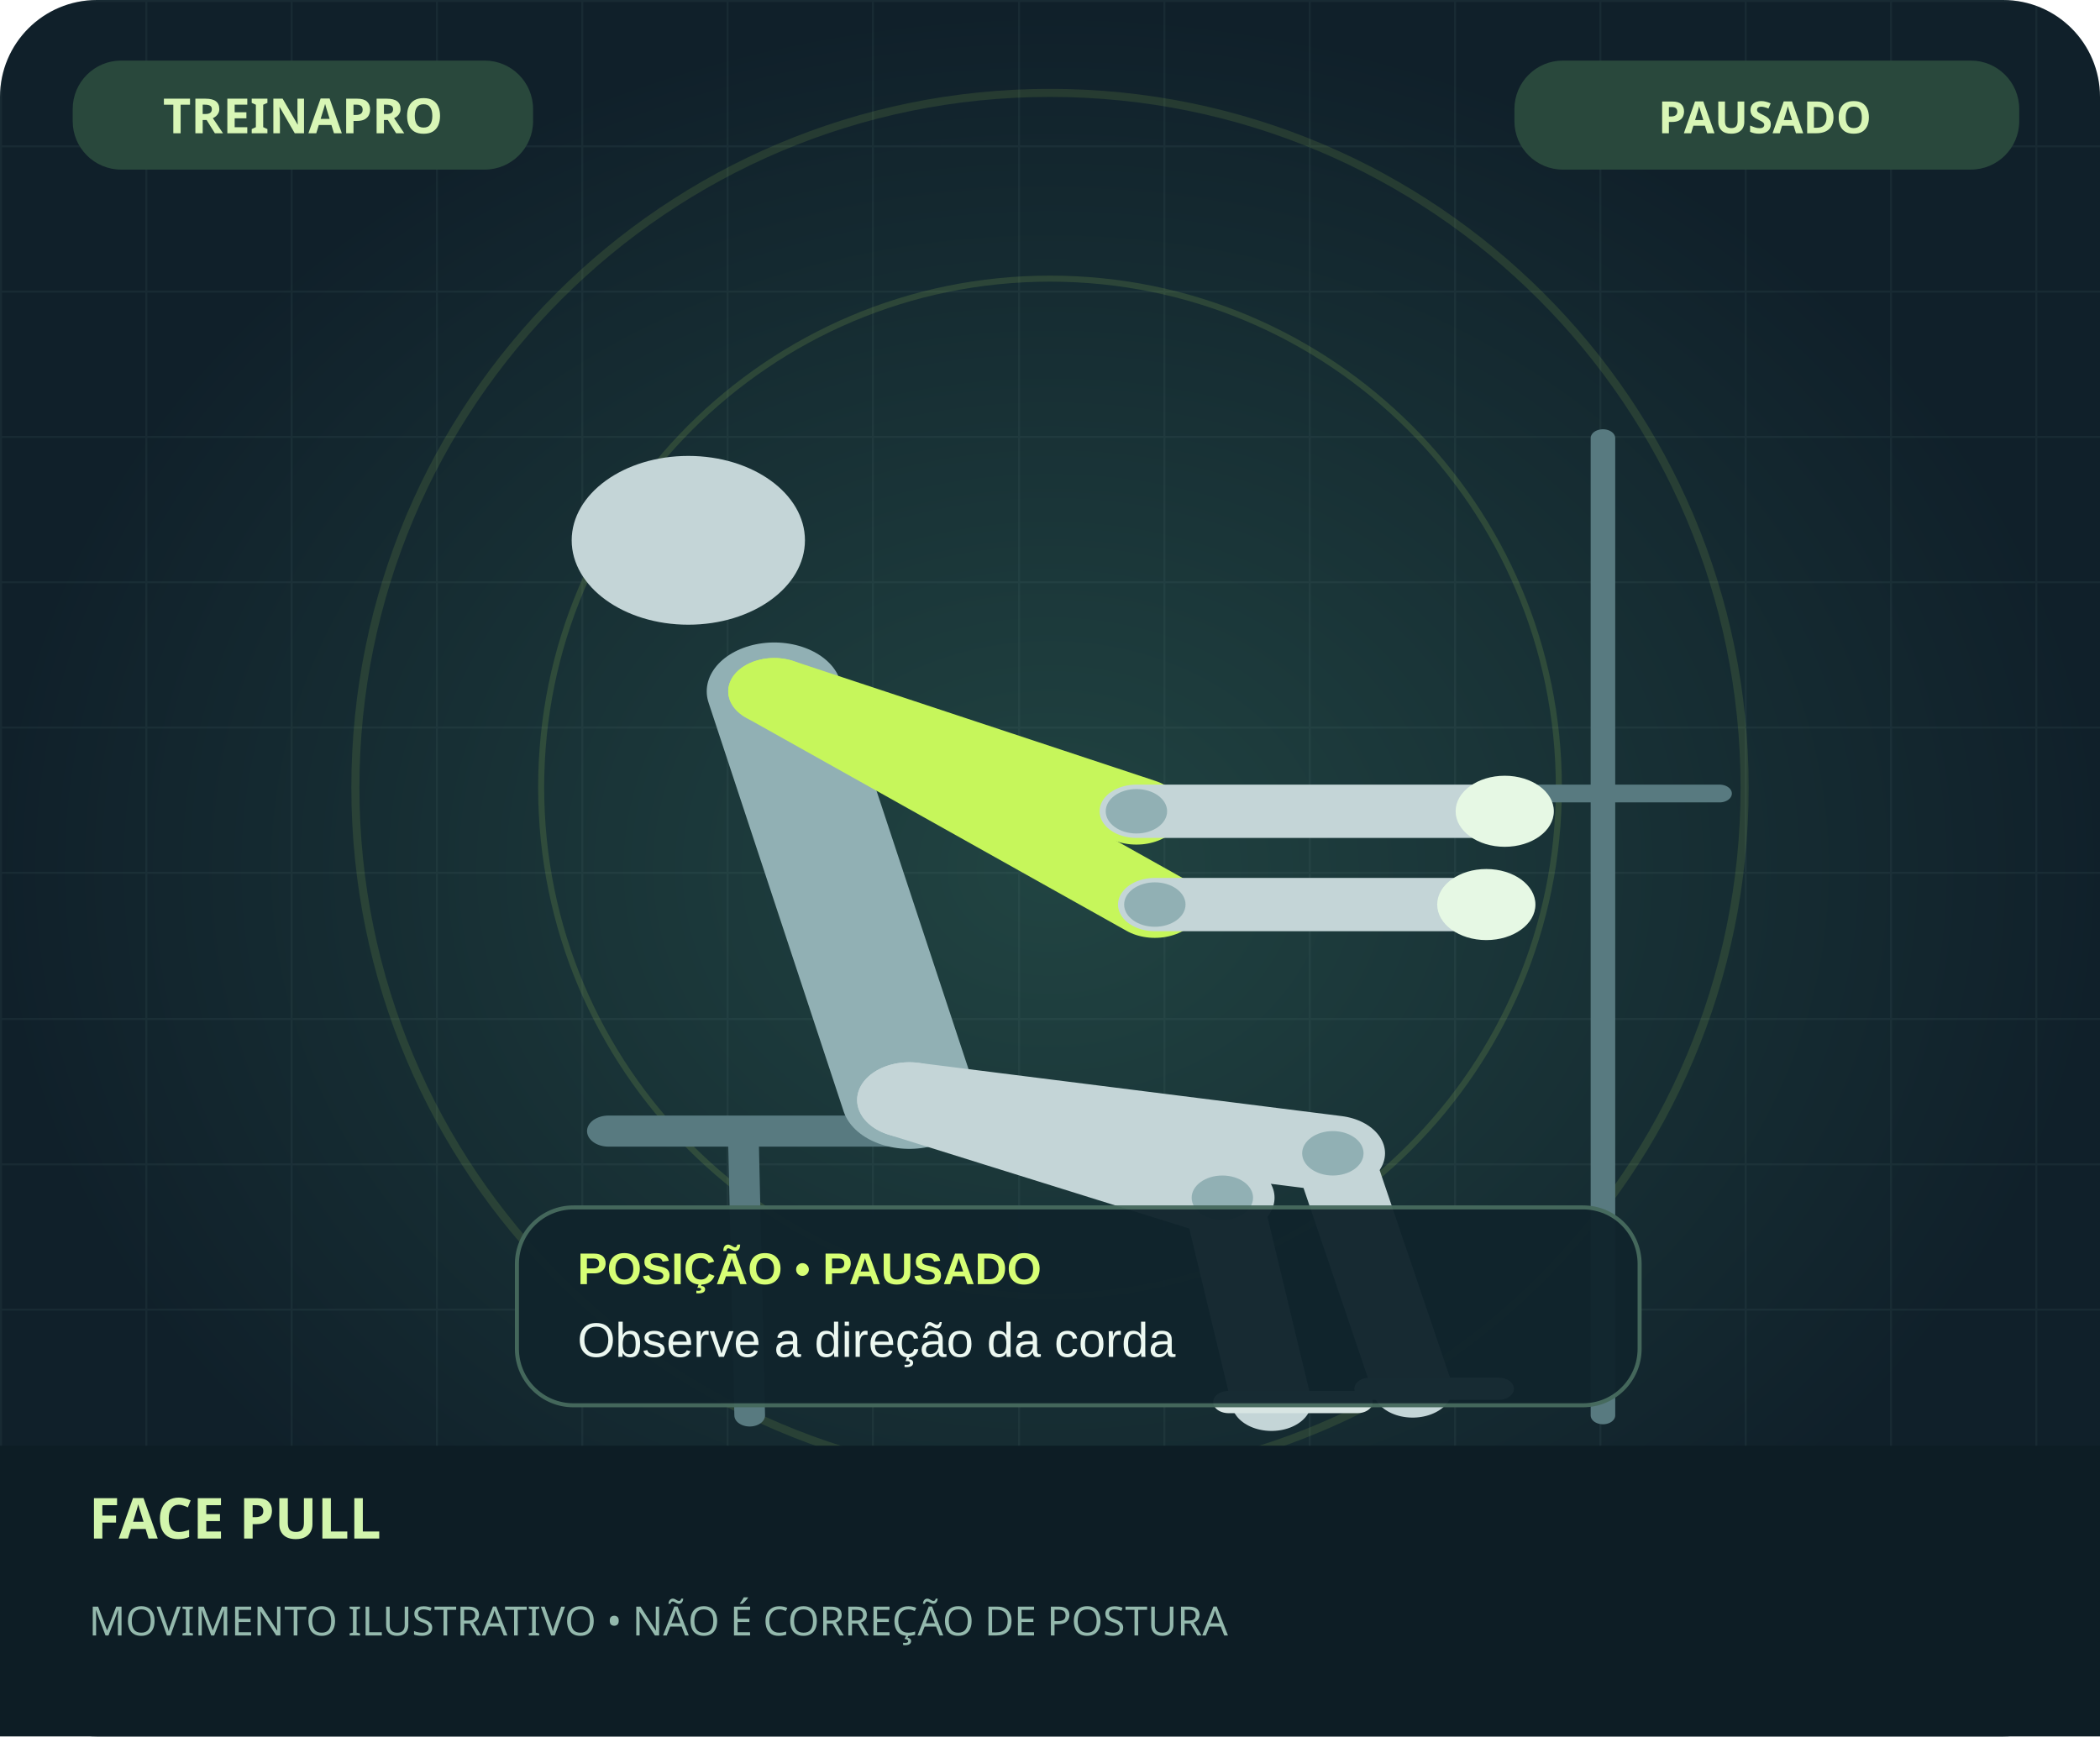
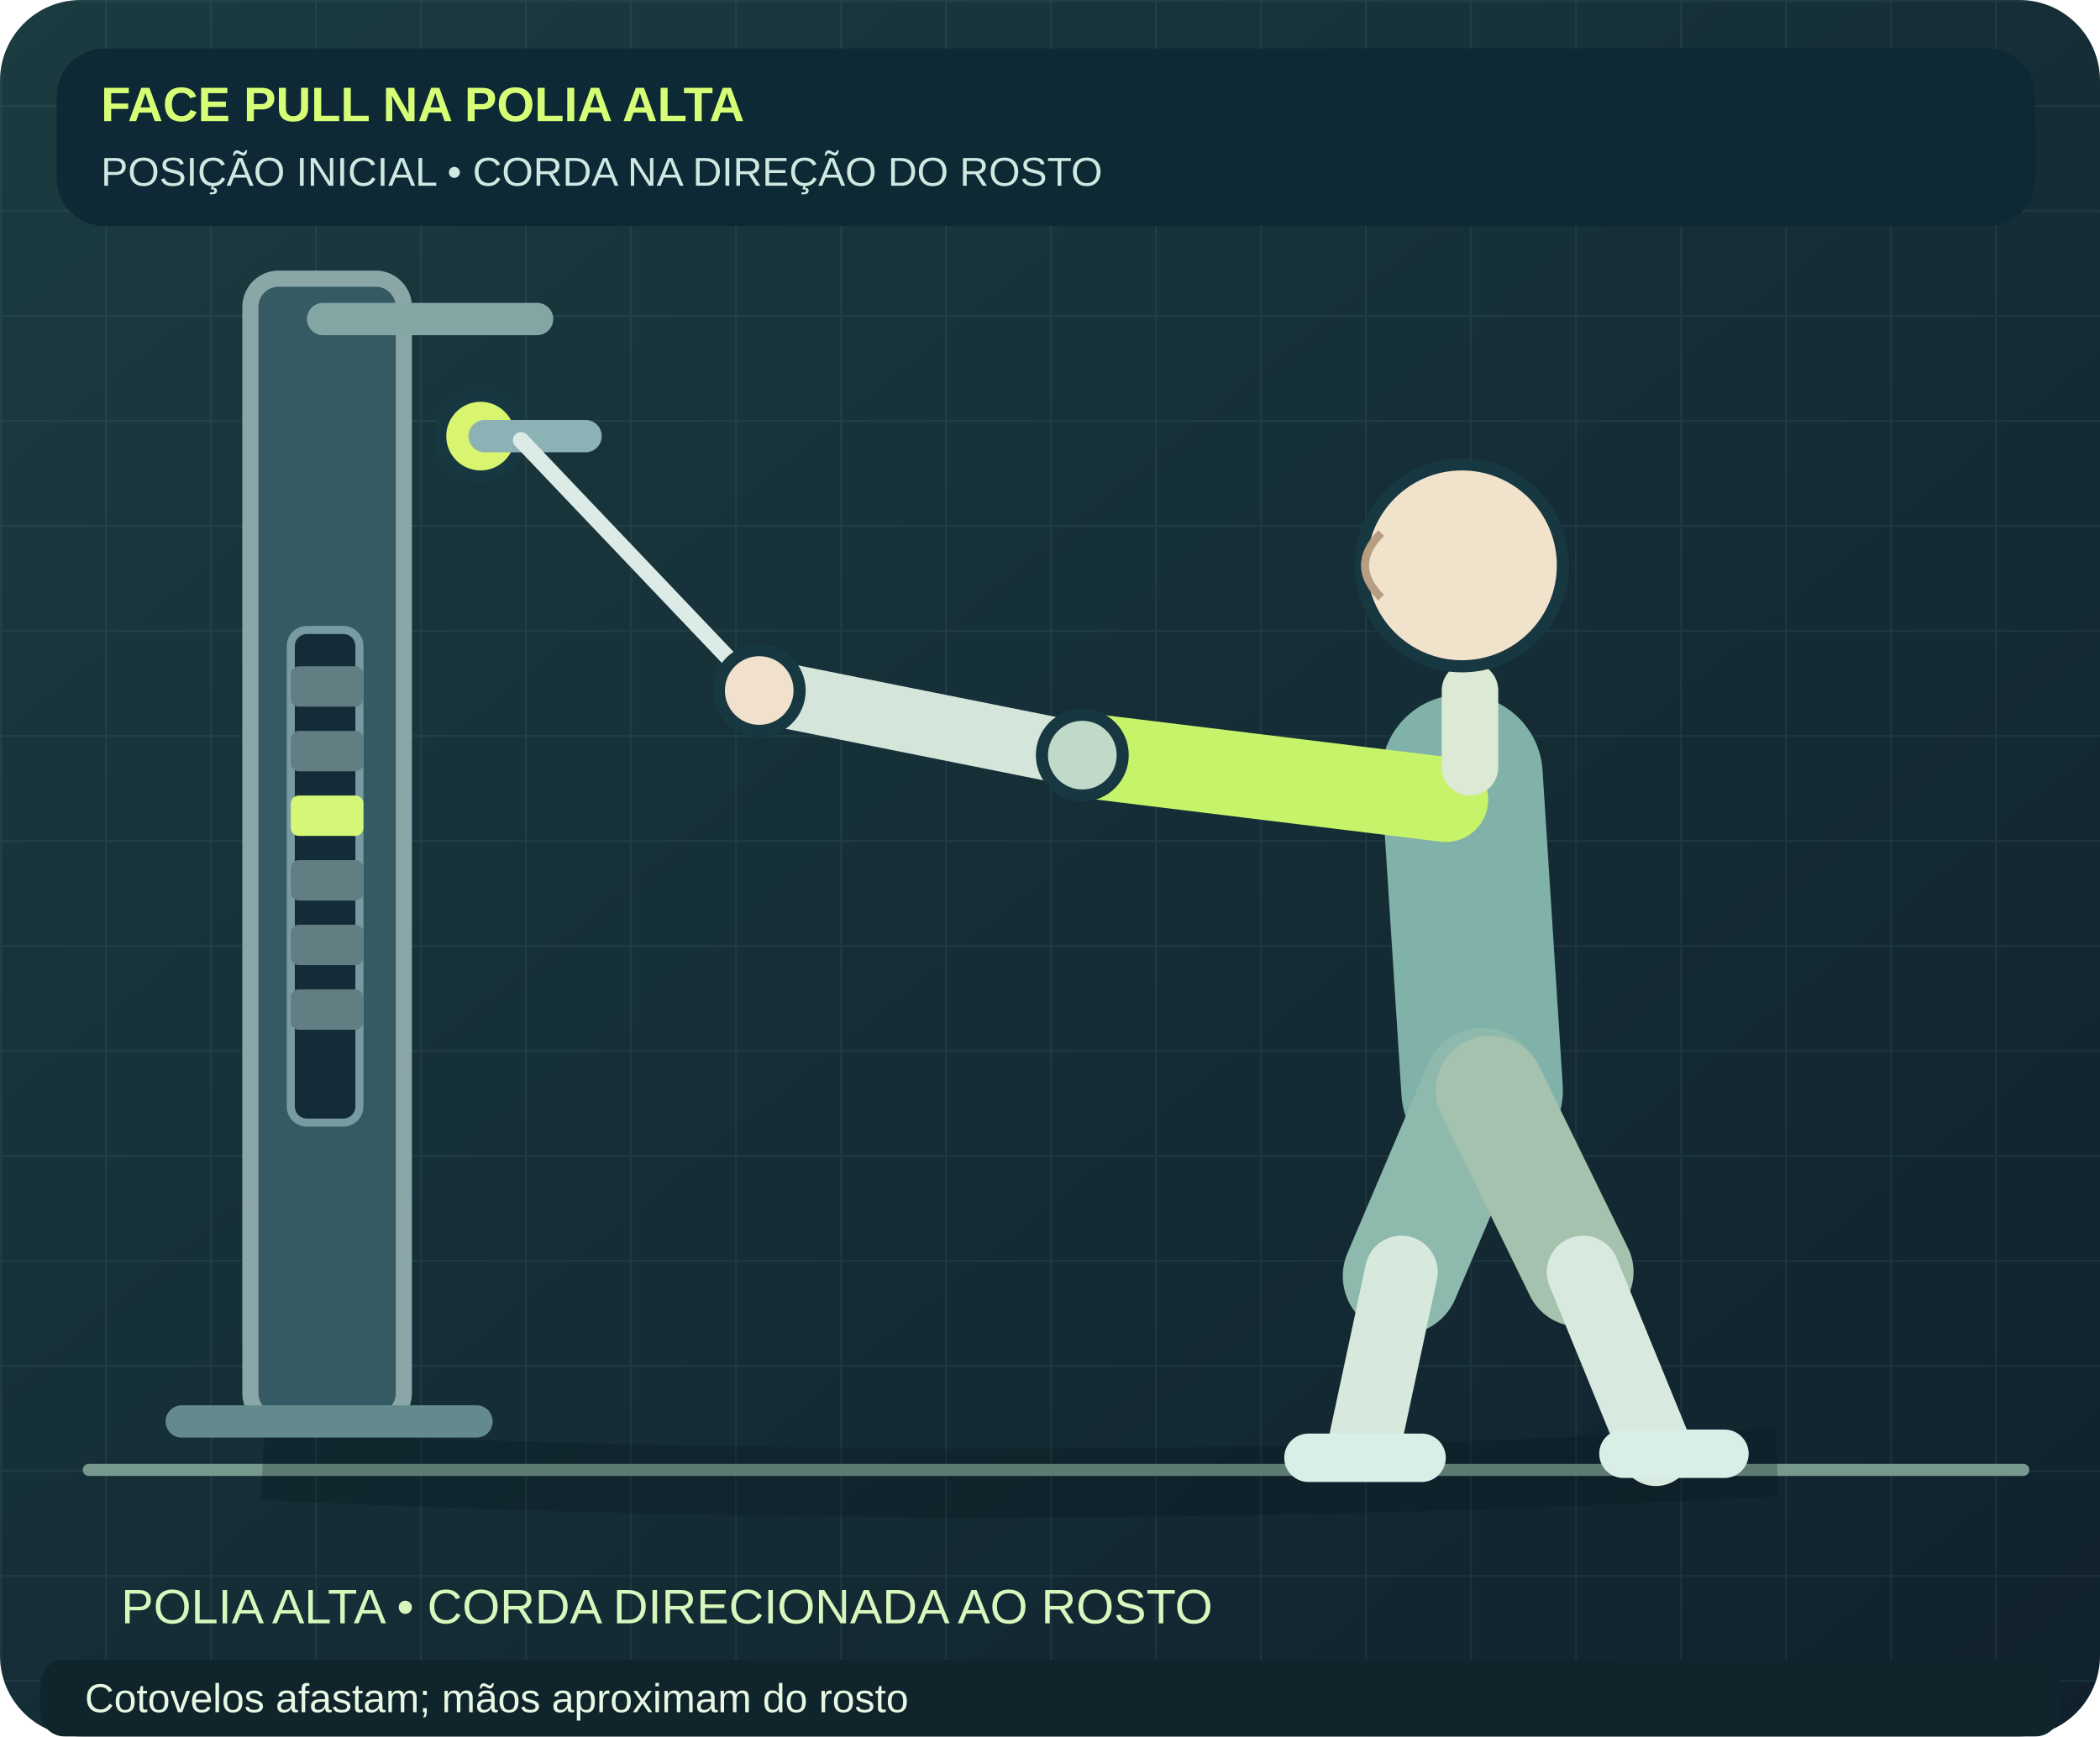
<svg xmlns="http://www.w3.org/2000/svg" viewBox="0 0 520 430" role="img" aria-labelledby="title desc">
  <defs>
-     <radialGradient id="bg">
-       <stop stop-color="#214442" />
-       <stop offset="1" stop-color="#10202a" />
-     </radialGradient>
-     <pattern id="grid" width="36" height="36" patternUnits="userSpaceOnUse">
-       <path d="M36 0H0V36" stroke="#729290" stroke-opacity=".095" fill="none" />
+     <linearGradient id="bg" x1="0" x2="1" y1="0" y2="1">
+       <stop stop-color="#1b3b40" />
+       <stop offset="1" stop-color="#10212d" />
+     </linearGradient>
+     <pattern id="grid" width="26" height="26" patternUnits="userSpaceOnUse">
+       <path d="M26 0H0V26" stroke="#74a5a2" stroke-opacity=".1" fill="none" />
    </pattern>
  </defs>
-   <rect width="520" height="430" rx="24" fill="url(#bg)" />
-   <rect width="520" height="430" rx="24" fill="url(#grid)" />
-   <circle cx="260" cy="195" r="172" fill="none" stroke="#c6f65b" opacity=".11" stroke-width="2" />
-   <circle cx="260" cy="195" r="126" fill="none" stroke="#c6f65b" opacity=".13" stroke-width="1.5" />
-   <rect x="18" y="15" rx="12" width="114" height="27" fill="#29483c" />
-   <text x="75" y="33" fill="#d8f6b6" text-anchor="middle" font-size="12" font-weight="bold" font-family="sans-serif">TREINAPRO</text>
-   <rect x="375" y="15" rx="12" width="125" height="27" fill="#29483c" />
-   <text x="437" y="33" fill="#d8f6b6" text-anchor="middle" font-size="11" font-weight="bold" font-family="sans-serif">PAUSADO</text>
-   <g transform="translate(61 15) scale(1.52 1.10)">
-     <line x1="59" y1="241" x2="127" y2="241" stroke="#587a80" stroke-width="7" stroke-linecap="round" />
-     <line x1="81" y1="244" x2="82" y2="305" stroke="#587a80" stroke-width="5" stroke-linecap="round" />
-     <line x1="221" y1="85" x2="221" y2="305" stroke="#587a80" stroke-width="4" stroke-linecap="round" />
-     <line x1="210" y1="165" x2="240" y2="165" stroke="#587a80" stroke-width="4" stroke-linecap="round" />
-     <line x1="86" y1="142" x2="108" y2="234" stroke="#91b0b4" stroke-width="22" stroke-linecap="round" />
-     <line x1="108" y1="234" x2="177" y2="246" stroke="#c4d5d7" stroke-width="17" stroke-linecap="round" />
-     <line x1="177" y1="246" x2="190" y2="299" stroke="#c4d5d7" stroke-width="13" stroke-linecap="round" />
-     <line x1="108" y1="234" x2="159" y2="256" stroke="#c4d5d7" stroke-width="17" stroke-linecap="round" />
-     <line x1="159" y1="256" x2="167" y2="302" stroke="#c4d5d7" stroke-width="13" stroke-linecap="round" />
-     <line x1="86" y1="142" x2="145" y2="169" stroke="#c6f65b" stroke-width="15" stroke-linecap="round" />
-     <line x1="145" y1="169" x2="205" y2="169" stroke="#c4d5d7" stroke-width="12" stroke-linecap="round" />
-     <line x1="86" y1="142" x2="148" y2="190" stroke="#c6f65b" stroke-width="15" stroke-linecap="round" />
-     <line x1="148" y1="190" x2="202" y2="190" stroke="#c4d5d7" stroke-width="12" stroke-linecap="round" />
-     <circle cx="72" cy="108" r="19" fill="#c4d5d7" />
-     <circle cx="145" cy="169" r="5" fill="#91b0b4" />
-     <circle cx="148" cy="190" r="5" fill="#91b0b4" />
-     <circle cx="177" cy="246" r="5" fill="#91b0b4" />
-     <circle cx="159" cy="256" r="5" fill="#91b0b4" />
-     <circle cx="205" cy="169" r="8" fill="#e6f8e4" />
-     <circle cx="202" cy="190" r="8" fill="#e6f8e4" />
-     <line x1="183" y1="299" x2="204" y2="299" stroke="#d8e5e3" stroke-width="5" stroke-linecap="round" />
-     <line x1="160" y1="302" x2="181" y2="302" stroke="#d8e5e3" stroke-width="5" stroke-linecap="round" />
-   </g>
-   <rect x="0" y="358" width="520" height="72" fill="#0d1d25" />
-   <text x="22" y="381" fill="#d2f5ad" font-size="14" font-family="sans-serif" font-weight="bold">FACE PULL</text>
-   <text x="22" y="405" fill="#94b9ad" font-size="10" font-family="sans-serif">MOVIMENTO ILUSTRATIVO • NÃO É CORREÇÃO DE POSTURA</text>
-   <g aria-hidden="true">
-     <rect x="128" y="299" rx="14" width="278" height="49" fill="#10232c" stroke="#46695d" opacity=".96" />
-     <text x="143" y="318" fill="#d7ff75" font-size="11" font-weight="bold" font-family="Arial,sans-serif">POSIÇÃO • PAUSADO</text>
-     <text x="143" y="336" fill="#ecf8f1" font-size="12" font-family="Arial,sans-serif">Observe a direção da corda</text>
-   </g>
+   <rect width="100%" height="100%" fill="url(#bg)" rx="20" />
+   <rect width="100%" height="100%" fill="url(#grid)" rx="20" />
+   <rect x="14" y="12" width="490" height="44" rx="12" fill="#0d2834" opacity=".94" />
+   <text x="25" y="30" font-size="12" font-weight="700" font-family="Arial,sans-serif" fill="#d7ff75">FACE PULL NA POLIA ALTA</text>
+   <text x="25" y="46" font-size="10" font-family="Arial,sans-serif" fill="#d0e8e1">POSIÇÃO INICIAL • CORDA NA DIREÇÃO DO ROSTO</text>
+   <path d="M22 364H501" stroke="#77988e" stroke-width="3" stroke-linecap="round" />
+   <path d="M65 363Q260 372 440 362" stroke="#020c12" stroke-width="17" opacity=".22" />
+   <rect x="62" y="69" width="38" height="283" rx="7" fill="#355a64" stroke="#8aa6a6" stroke-width="4" />
+   <rect x="72" y="156" width="17" height="122" rx="4" fill="#142c37" stroke="#779ba1" stroke-width="2" />
+   <rect x="72" y="165" width="18" height="10" rx="2" fill="#617f83" />
+   <rect x="72" y="181" width="18" height="10" rx="2" fill="#617f83" />
+   <rect x="72" y="197" width="18" height="10" rx="2" fill="#d4f777" />
+   <rect x="72" y="213" width="18" height="10" rx="2" fill="#617f83" />
+   <rect x="72" y="229" width="18" height="10" rx="2" fill="#617f83" />
+   <rect x="72" y="245" width="18" height="10" rx="2" fill="#617f83" />
+   <line x1="45" y1="352" x2="118" y2="352" stroke="#638b8e" stroke-width="8" stroke-linecap="round" />
+   <line x1="80" y1="79" x2="133" y2="79" stroke="#83a6a5" stroke-width="8" stroke-linecap="round" />
+   <circle cx="119" cy="108" r="10" fill="#d9f46f" stroke="#173741" stroke-width="3" />
+   <line x1="120" y1="108" x2="145" y2="108" stroke="#8cb2b6" stroke-width="8" stroke-linecap="round" />
+   <line x1="129" y1="109" x2="188" y2="171" stroke="#dcebe6" stroke-width="4" stroke-linecap="round" />
+   <line x1="362" y1="192" x2="367" y2="270" stroke="#80b2a9" stroke-width="40" stroke-linecap="round" />
+   <line x1="367" y1="269" x2="347" y2="316" stroke="#8eb9ad" stroke-width="29" stroke-linecap="round" />
+   <line x1="347" y1="315" x2="338" y2="357" stroke="#d7e9dd" stroke-width="18" stroke-linecap="round" />
+   <line x1="369" y1="270" x2="391" y2="315" stroke="#a4c2ad" stroke-width="27" stroke-linecap="round" />
+   <line x1="392" y1="315" x2="410" y2="359" stroke="#d8e9e0" stroke-width="18" stroke-linecap="round" />
+   <line x1="324" y1="361" x2="352" y2="361" stroke="#d8eee6" stroke-width="12" stroke-linecap="round" />
+   <line x1="402" y1="360" x2="427" y2="360" stroke="#d8eee6" stroke-width="12" stroke-linecap="round" />
+   <line x1="358" y1="198" x2="268" y2="187" stroke="#c7f36b" stroke-width="21" stroke-linecap="round" />
+   <line x1="268" y1="187" x2="188" y2="171" stroke="#d3e6d9" stroke-width="16" stroke-linecap="round" />
+   <circle cx="268" cy="187" r="10" fill="#c1d9c8" stroke="#173741" stroke-width="3" />
+   <circle cx="188" cy="171" r="10" fill="#f1e0cb" stroke="#173741" stroke-width="3" />
+   <line x1="364" y1="171" x2="364" y2="190" stroke="#dce9d4" stroke-width="14" stroke-linecap="round" />
+   <circle cx="362" cy="140" r="25" fill="#f0e2cb" stroke="#173741" stroke-width="3" />
+   <path d="M342 132q-8 8 0 16" fill="none" stroke="#b79d81" stroke-width="2" />
+   <text x="30" y="402" font-family="Arial,sans-serif" font-size="12" fill="#d7f7bd">POLIA ALTA • CORDA DIRECIONADA AO ROSTO</text>
+   <rect x="10" y="411" width="500" height="19" rx="6" fill="#10252b" />
+   <text x="21" y="424" font-size="10" font-family="Arial,sans-serif" fill="#e8f8e4">Cotovelos afastam; mãos aproximam do rosto</text>
</svg>
